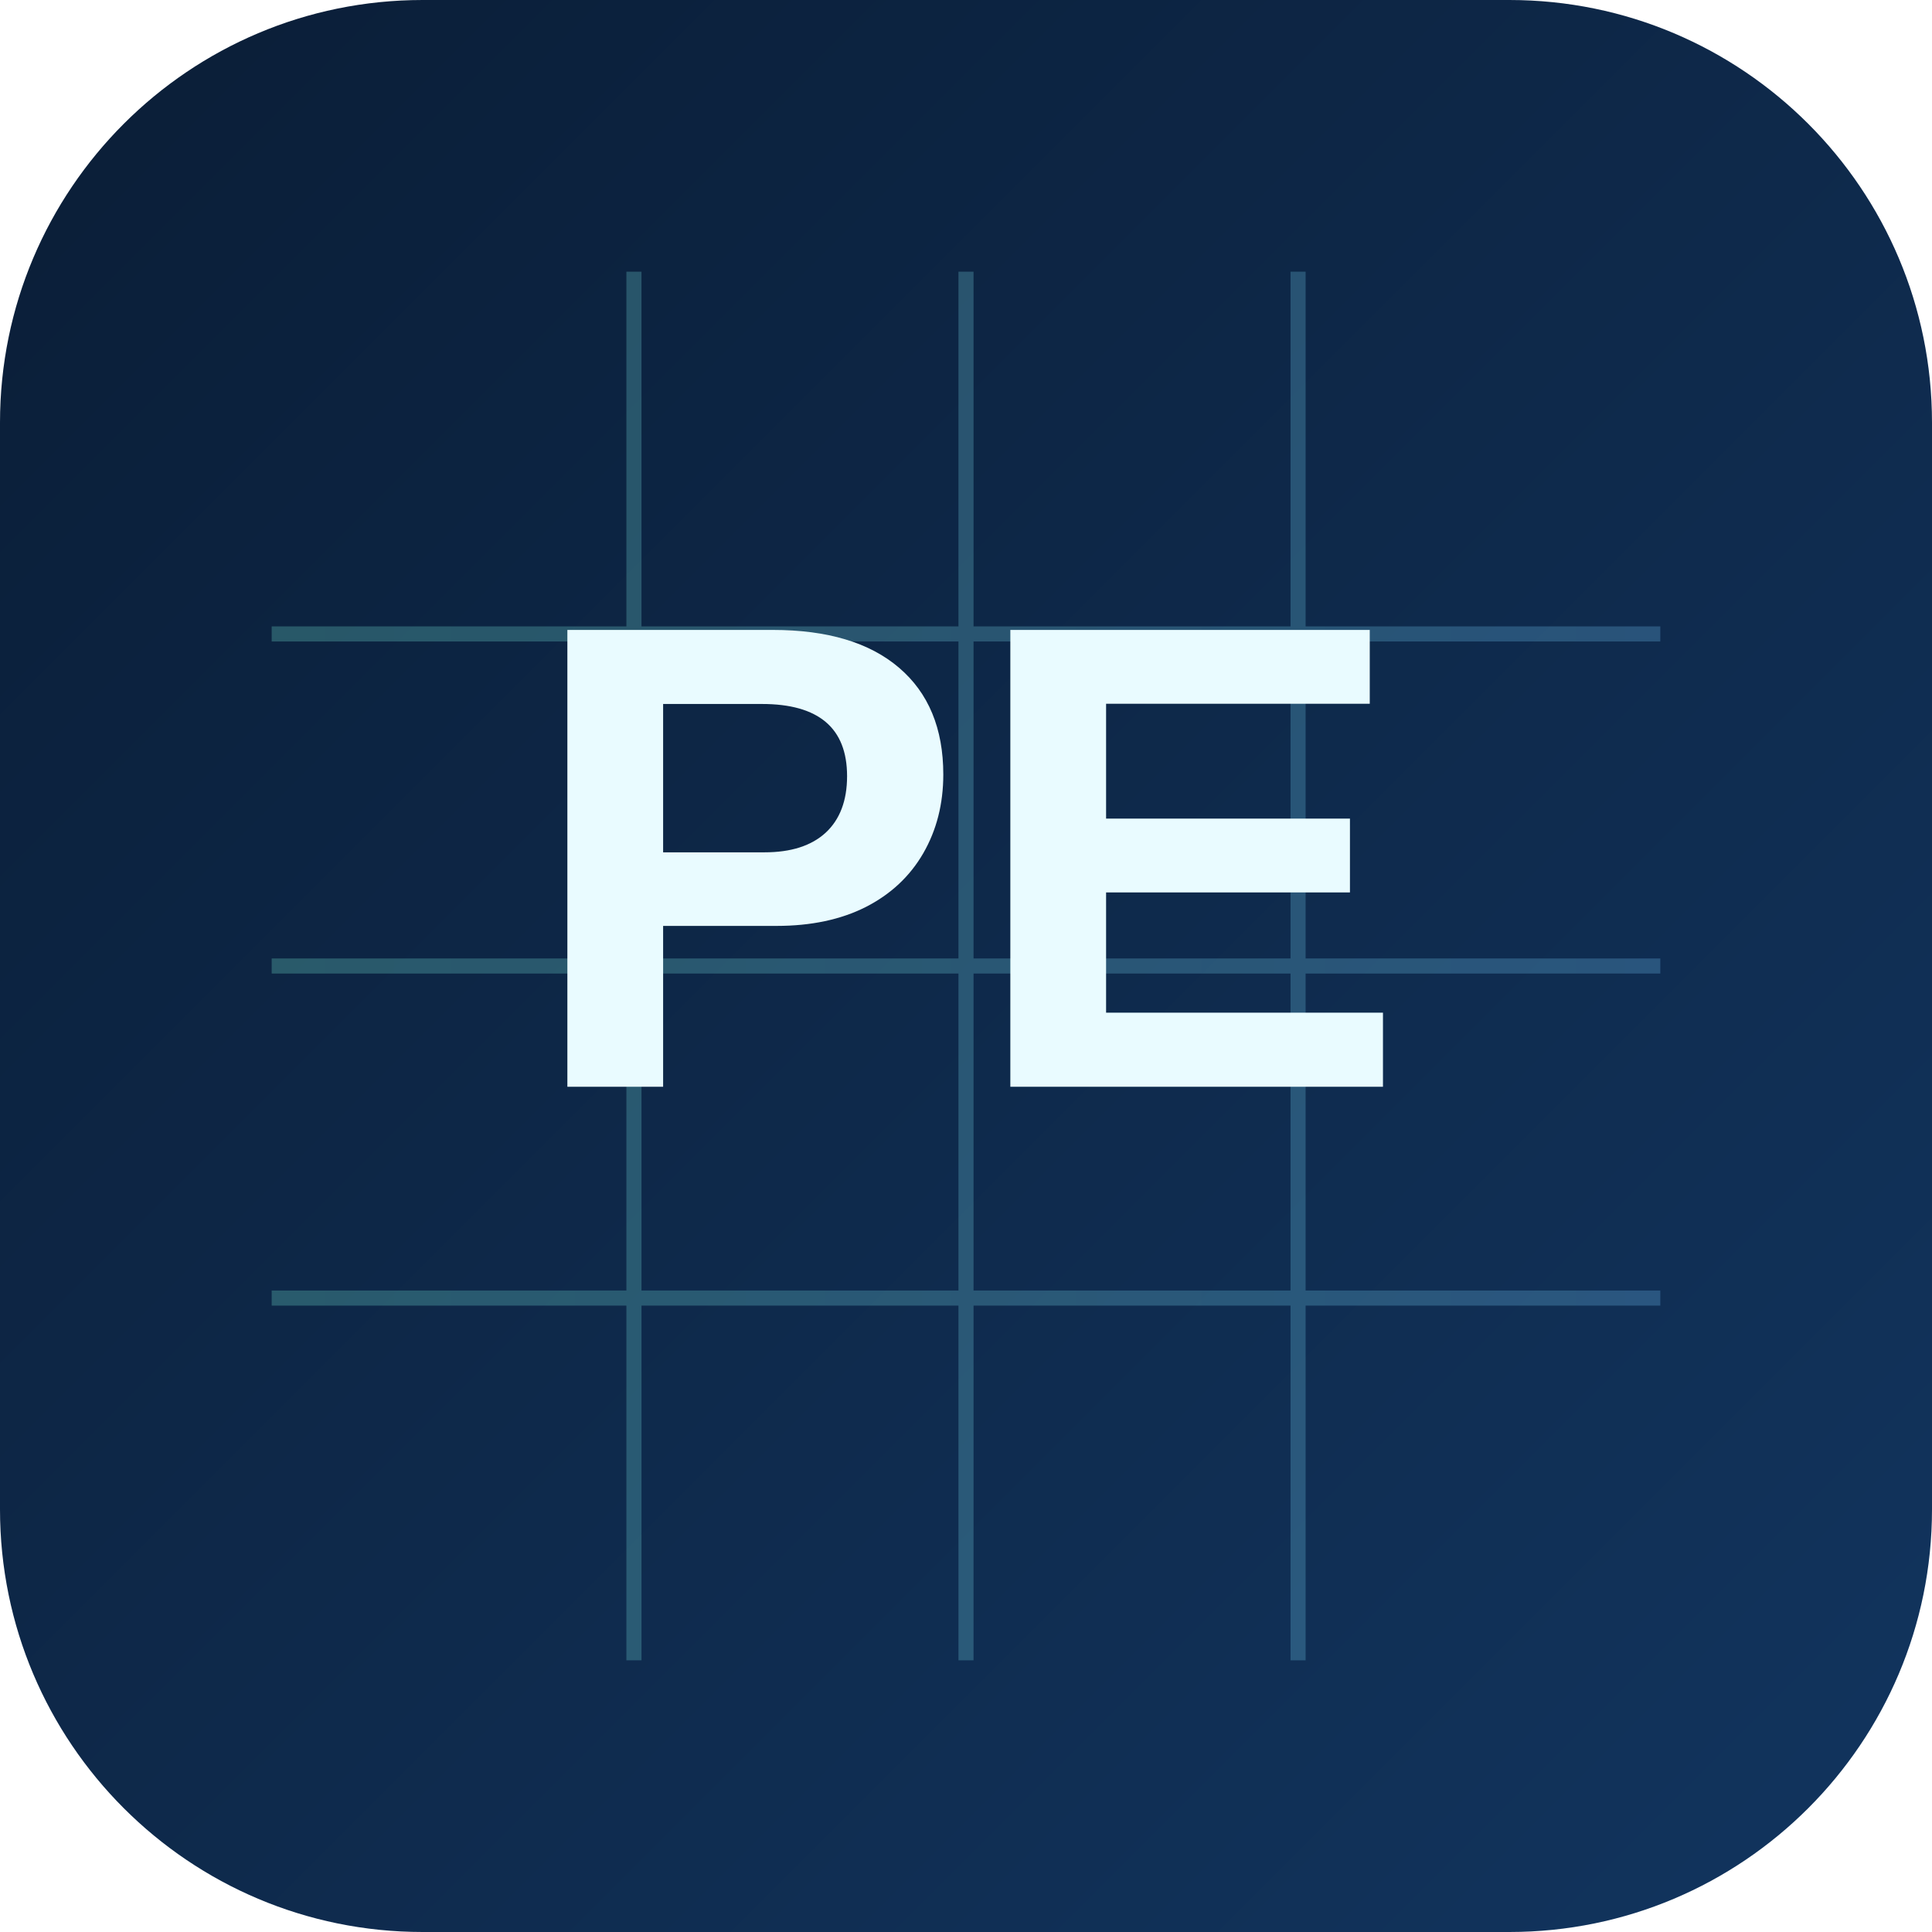
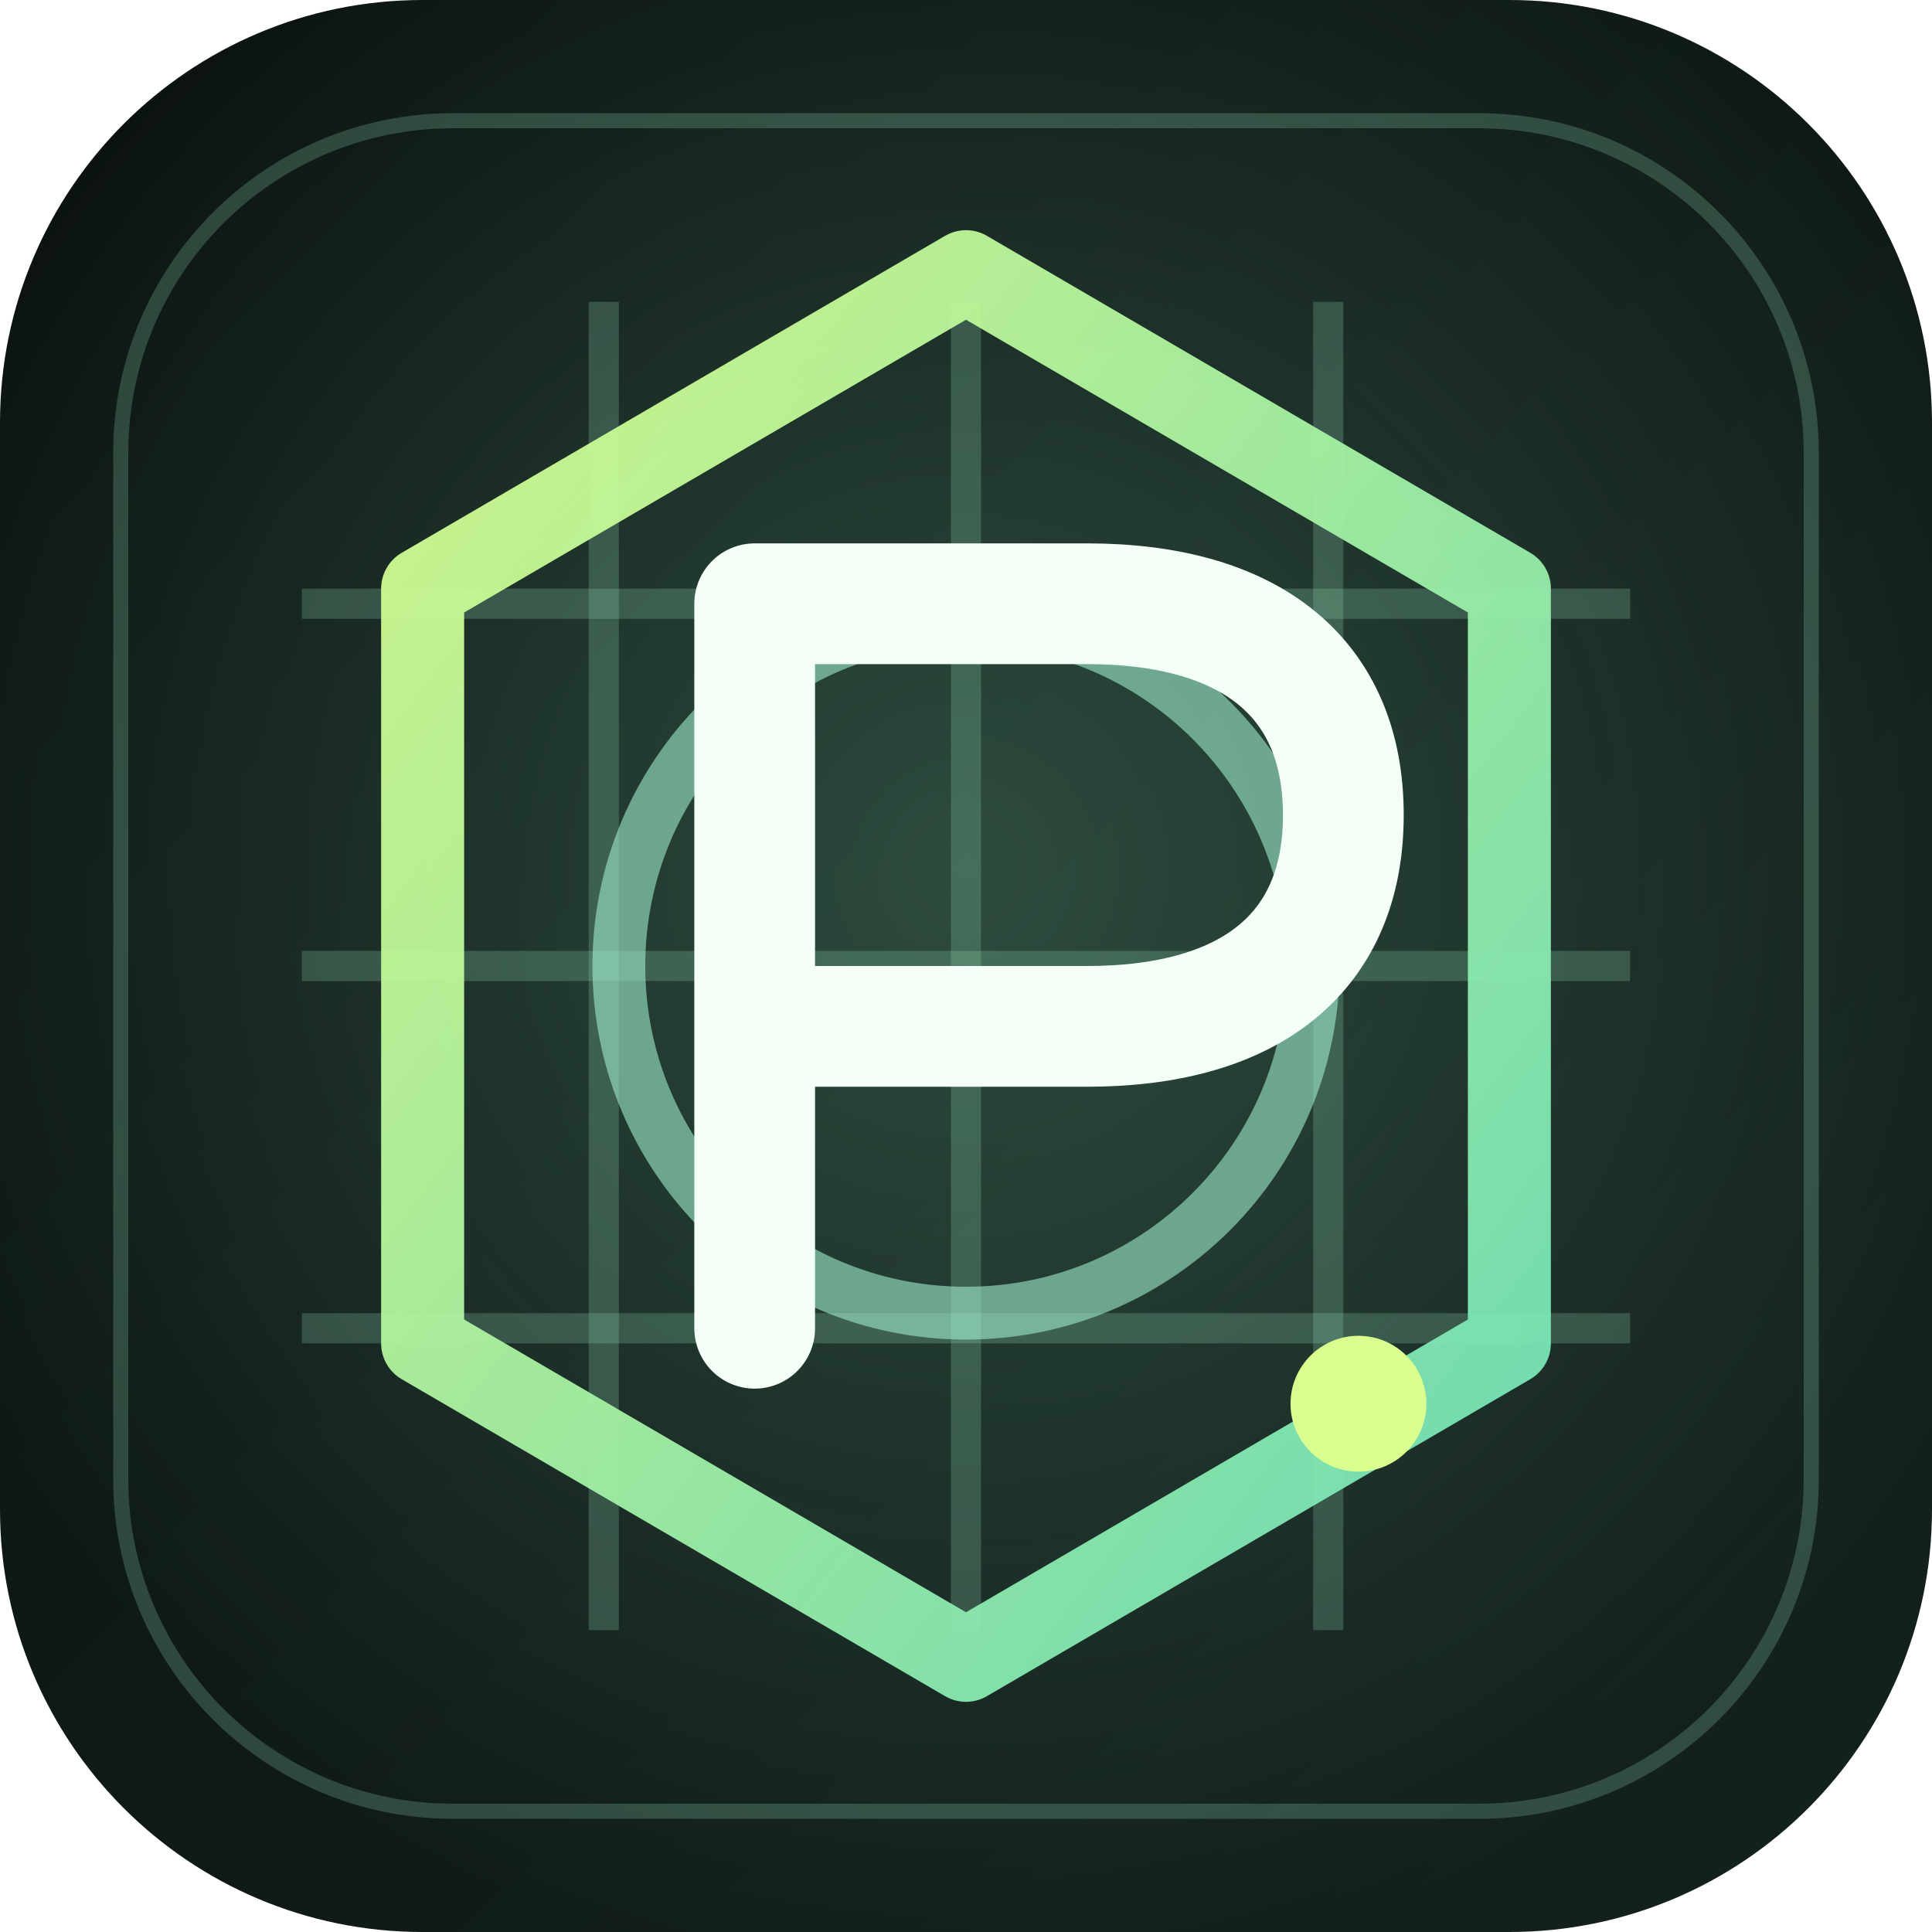
<svg xmlns="http://www.w3.org/2000/svg" viewBox="0 0 128 128">
  <defs>
    <linearGradient id="bg" x1="0%" y1="0%" x2="100%" y2="100%">
-       <stop offset="0%" stop-color="#0a1d36" />
-       <stop offset="100%" stop-color="#12355f" />
+       <stop offset="0%" stop-color="#0a1110" />
+       <stop offset="100%" stop-color="#14221f" />
    </linearGradient>
-     <linearGradient id="line" x1="0%" y1="0%" x2="100%" y2="0%">
-       <stop offset="0%" stop-color="#7cf8df" />
-       <stop offset="100%" stop-color="#79cbff" />
+     <linearGradient id="accent" x1="0%" y1="0%" x2="100%" y2="100%">
+       <stop offset="0%" stop-color="#d8ff8f" />
+       <stop offset="100%" stop-color="#70e3ba" />
    </linearGradient>
+     <radialGradient id="glow" cx="50%" cy="45%" r="58%">
+       <stop offset="0%" stop-color="#98ffc7" stop-opacity="0.22" />
+       <stop offset="100%" stop-color="#98ffc7" stop-opacity="0" />
+     </radialGradient>
  </defs>
  <rect width="128" height="128" rx="28" fill="url(#bg)" />
-   <path d="M18 42h92M18 64h92M18 86h92M42 18v92M64 18v92M86 18v92" stroke="url(#line)" stroke-opacity="0.25" />
-   <text x="64" y="72" text-anchor="middle" font-size="44" font-family="Arial, sans-serif" fill="#e9fbff" font-weight="700">PE</text>
+   <rect x="8" y="8" width="112" height="112" rx="22" fill="none" stroke="#8fd4b1" stroke-opacity="0.25" />
+   <rect width="128" height="128" rx="28" fill="url(#glow)" />
+   <g stroke="#92d5b3" stroke-opacity="0.25" stroke-width="2">
+     <path d="M20 40h88M20 64h88M20 88h88" />
+     <path d="M40 20v88M64 20v88M88 20v88" />
+   </g>
+   <path d="M64 18 100 39 100 89 64 110 28 89 28 39Z" fill="none" stroke="url(#accent)" stroke-width="5.5" stroke-linejoin="round" stroke-opacity="0.95" />
+   <circle cx="64" cy="64" r="23" fill="none" stroke="#9feccb" stroke-opacity="0.6" stroke-width="3.5" />
+   <path d="M50 40v48M50 40h22c11 0 17 5 17 14s-6 14-17 14H50" fill="none" stroke="#f3fff7" stroke-width="8" stroke-linecap="round" stroke-linejoin="round" />
+   <circle cx="90" cy="93" r="4.5" fill="#d8ff8f" />
</svg>
